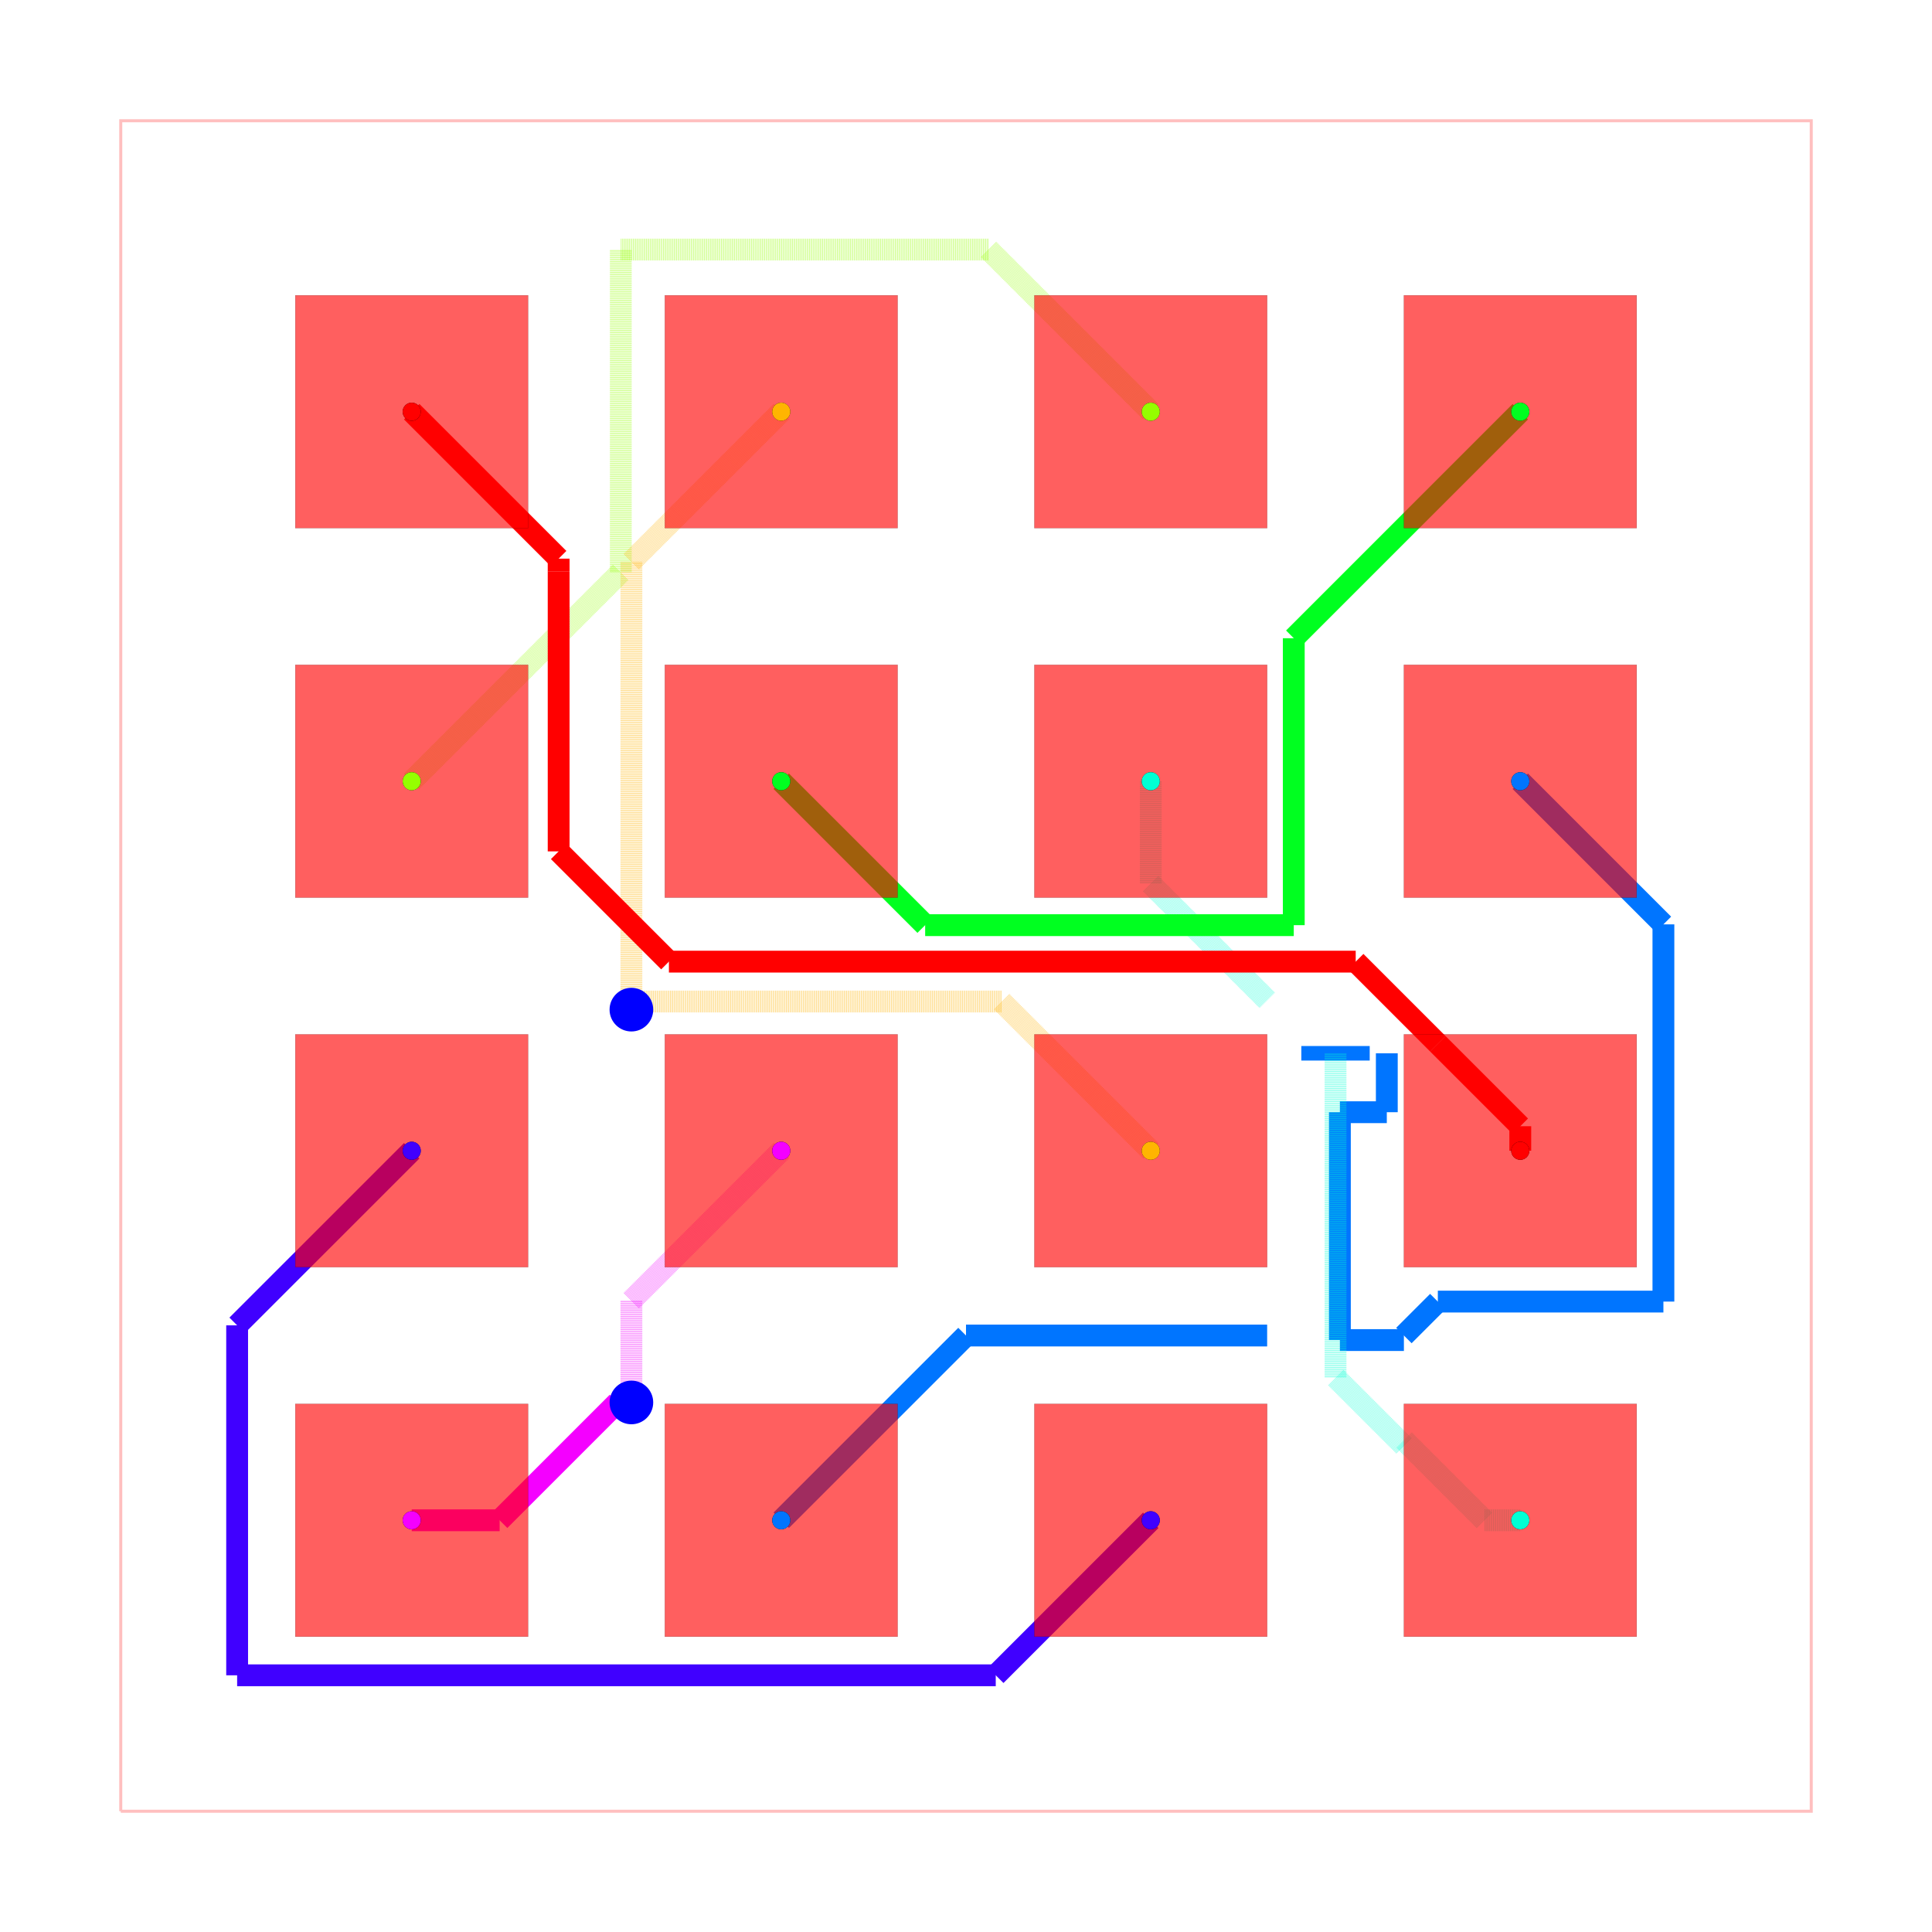
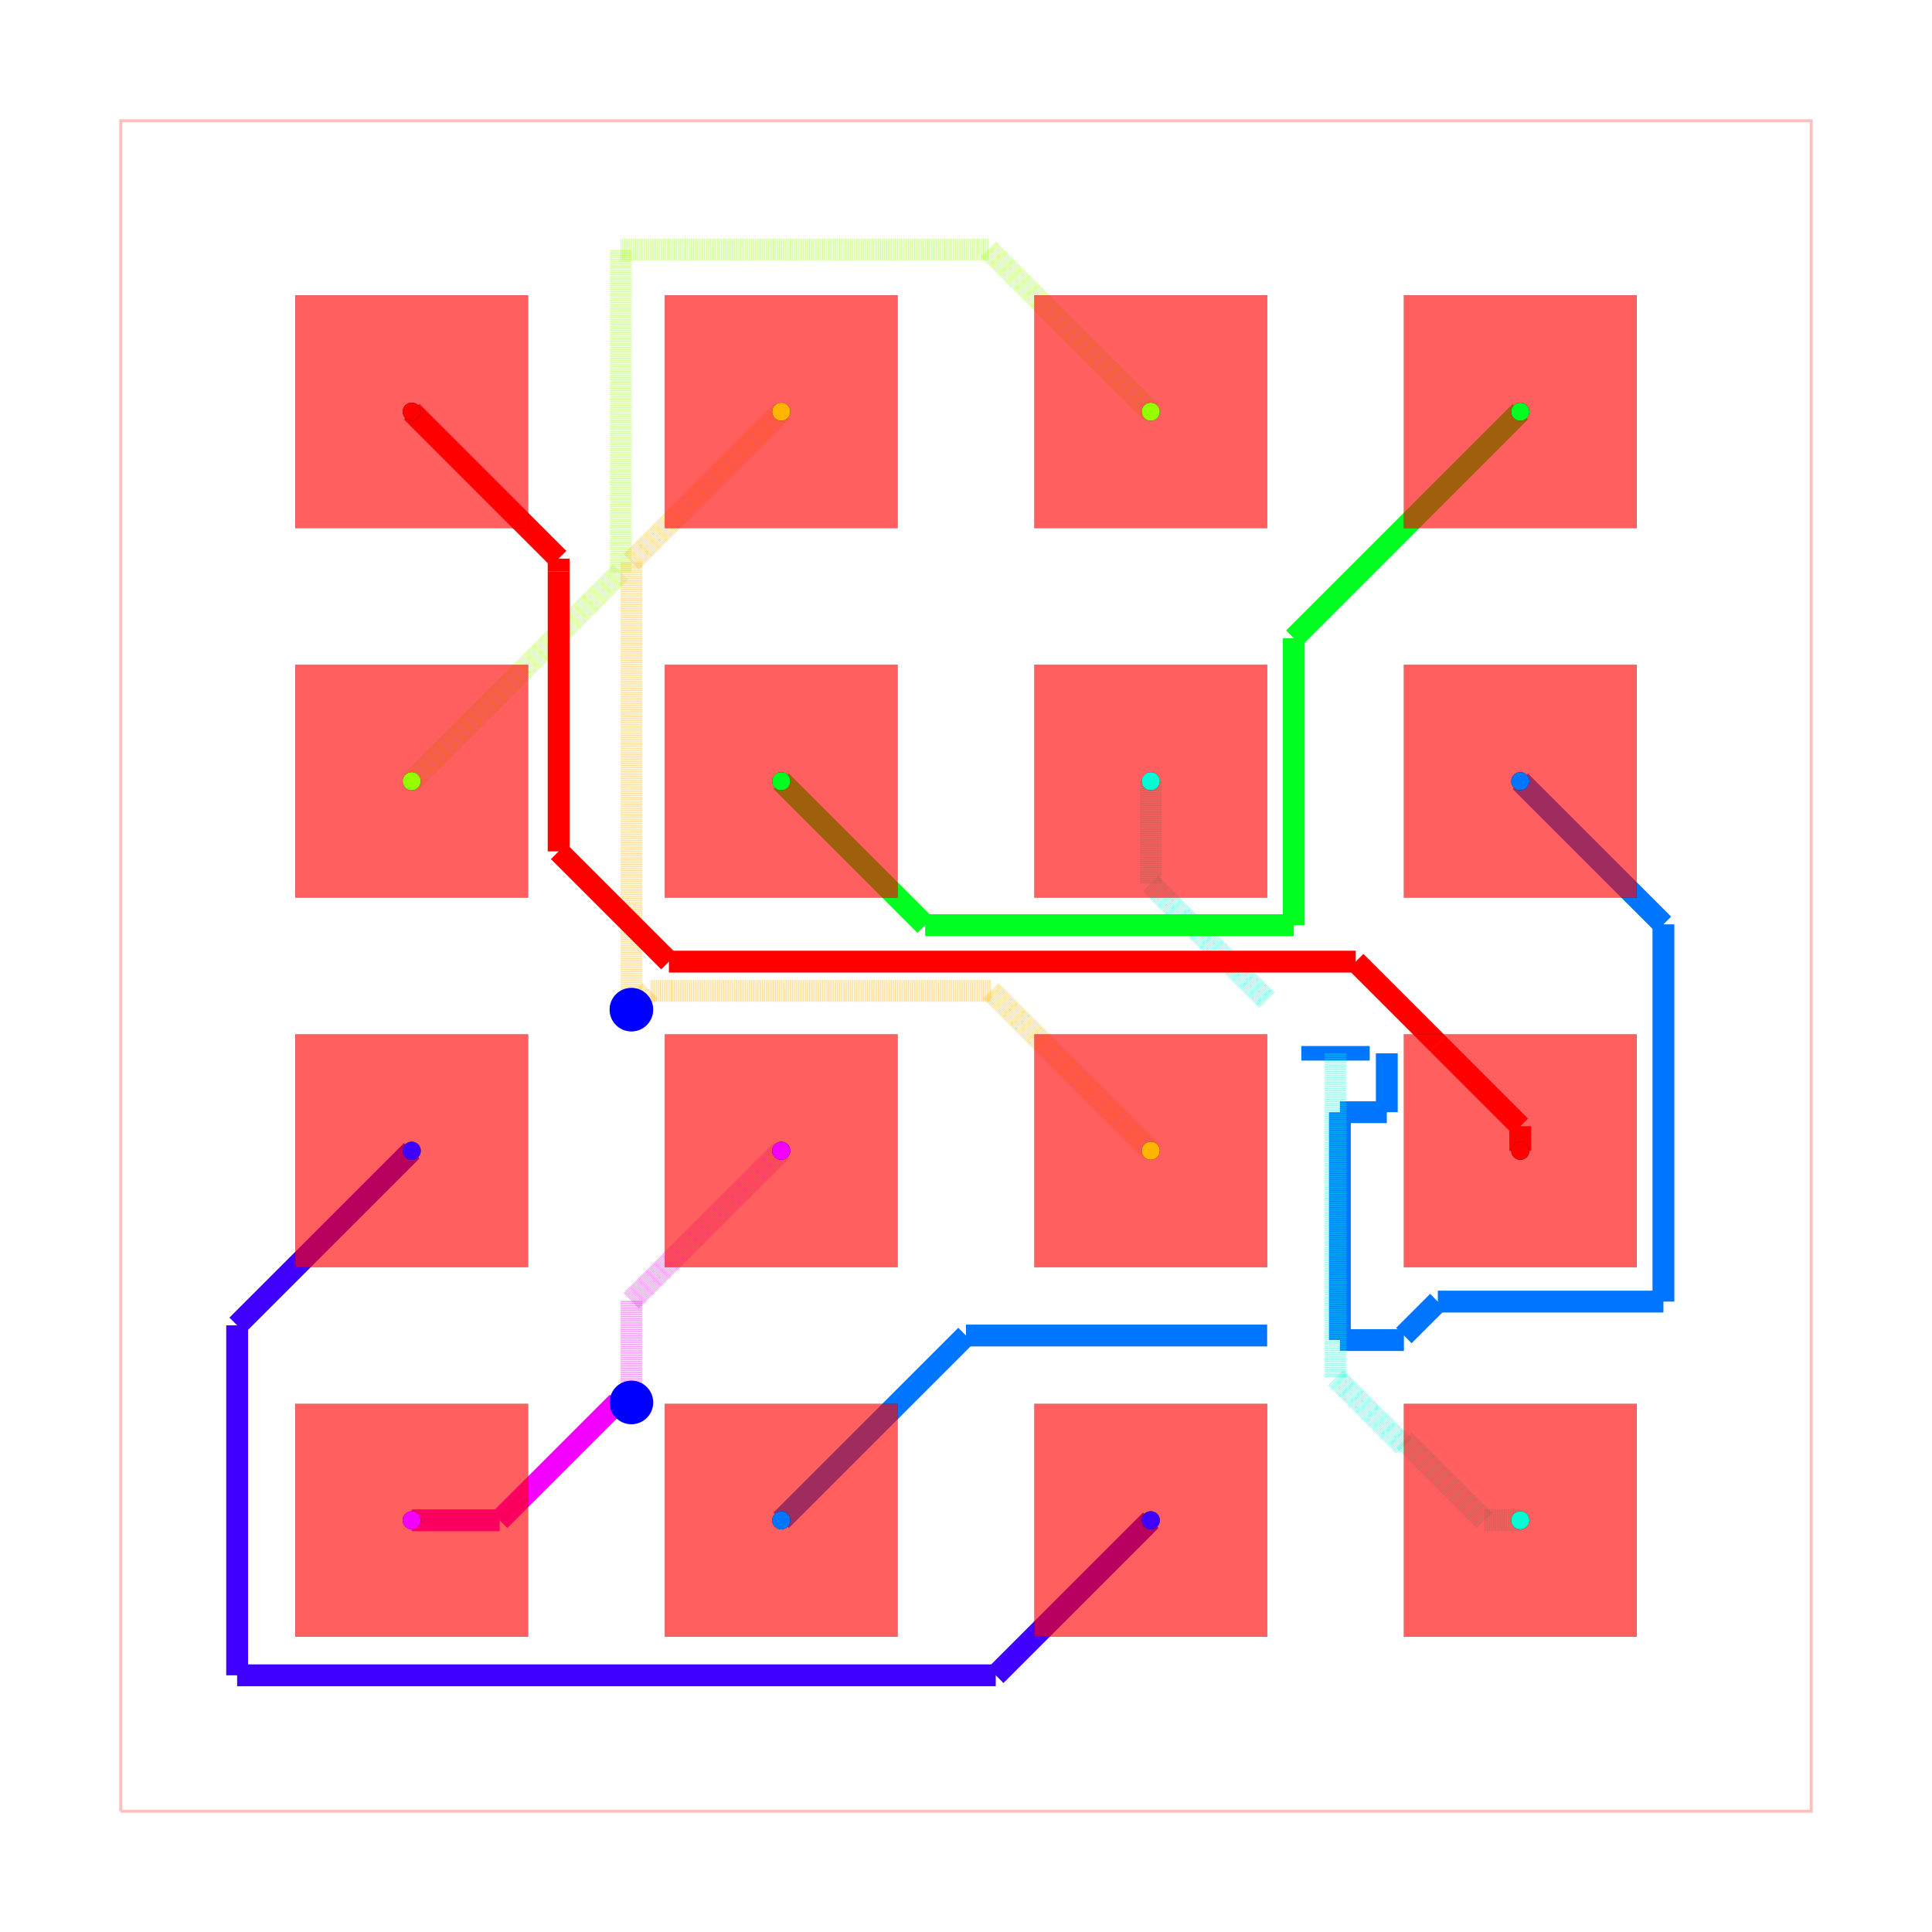
<svg xmlns="http://www.w3.org/2000/svg" width="640" height="640" viewBox="0 0 640 640">
  <rect width="100%" height="100%" fill="white" />
  <g>
    <polyline data-points="-5.8100000000000005,-5.8100000000000005 5.8100000000000005,-5.8100000000000005 5.8100000000000005,5.8100000000000005 -5.8100000000000005,5.8100000000000005 -5.8100000000000005,-5.8100000000000005" data-type="line" data-label="" points="40,600 600,600 600,40 40,40 40,600" fill="none" stroke="rgba(255,0,0,0.25)" stroke-width="1px" />
  </g>
  <g>
    <polyline data-points="-3.81,-3.81 -3.2056911830672306,-3.81" data-type="line" data-label="" points="136.386,503.614 165.509,503.614" fill="none" stroke="hsl(297.5, 100%, 50%)" stroke-width="7.229" />
  </g>
  <g>
    <polyline data-points="-3.2056911830672306,-3.81 -2.3956911830672314,-3.000000000000001" data-type="line" data-label="" points="165.509,503.614 204.545,464.578" fill="none" stroke="hsl(297.5, 100%, 50%)" stroke-width="7.229" />
  </g>
  <g>
    <polyline data-points="-2.3956911830672314,-3.000000000000001 -2.3000000000000003,-3.000000000000001" data-type="line" data-label="" points="204.545,464.578 209.157,464.578" fill="none" stroke="hsl(297.5, 100%, 50%)" stroke-width="7.229" />
  </g>
  <g>
+     <polyline data-points="-2.3000000000000003,-3.000000000000001 -2.3000000000000003,-3.000000000000001" data-type="line" data-label="" points="209.157,464.578 209.157,464.578" fill="none" stroke="hsl(297.5, 100%, 50%)" stroke-width="7.229" />
+   </g>
+   <g>
    <polyline data-points="-2.3000000000000003,-3.000000000000001 -2.3000000000000003,-2.3000000000000003" data-type="line" data-label="" points="209.157,464.578 209.157,430.843" fill="none" stroke="rgba(242,0,255,0.5)" stroke-width="7.229" stroke-dasharray="0.2 0.2" />
  </g>
  <g>
    <polyline data-points="-2.3000000000000003,-2.3000000000000003 -1.27,-1.27" data-type="line" data-label="" points="209.157,430.843 258.795,381.205" fill="none" stroke="rgba(242,0,255,0.5)" stroke-width="7.229" stroke-dasharray="0.2 0.2" />
  </g>
  <g>
    <polyline data-points="1.27,-3.81 0.20449749721303156,-4.8755025027869685" data-type="line" data-label="" points="381.205,503.614 329.855,554.964" fill="none" stroke="hsl(255, 100%, 50%)" stroke-width="7.229" />
  </g>
  <g>
    <polyline data-points="0.20449749721303156,-4.8755025027869685 -5.01,-4.8755025027869685" data-type="line" data-label="" points="329.855,554.964 78.554,554.964" fill="none" stroke="hsl(255, 100%, 50%)" stroke-width="7.229" />
  </g>
  <g>
    <polyline data-points="-5.01,-4.8755025027869685 -5.01,-2.4699999999999998" data-type="line" data-label="" points="78.554,554.964 78.554,439.036" fill="none" stroke="hsl(255, 100%, 50%)" stroke-width="7.229" />
  </g>
  <g>
    <polyline data-points="-5.01,-2.4699999999999998 -3.81,-1.27" data-type="line" data-label="" points="78.554,439.036 136.386,381.205" fill="none" stroke="hsl(255, 100%, 50%)" stroke-width="7.229" />
  </g>
  <g>
    <polyline data-points="2.775,-0.6 2.305,-0.6" data-type="line" data-label="" points="453.735,348.916 431.084,348.916" fill="none" stroke="hsl(212.5, 100%, 50%)" stroke-width="4.819" />
  </g>
  <g>
    <polyline data-points="2.305,-0.6 2.305,-0.6" data-type="line" data-label="" points="431.084,348.916 431.084,348.916" fill="none" stroke="hsl(212.5, 100%, 50%)" stroke-width="4.819" />
  </g>
  <g>
    <polyline data-points="3.0100000000000002,-2.57125 2.57,-2.57125" data-type="line" data-label="" points="465.06,443.916 443.855,443.916" fill="none" stroke="hsl(212.5, 100%, 50%)" stroke-width="7.229" />
  </g>
  <g>
    <polyline data-points="2.57,-2.57125 2.57,-1.005" data-type="line" data-label="" points="443.855,443.916 443.855,368.434" fill="none" stroke="hsl(212.5, 100%, 50%)" stroke-width="7.229" />
  </g>
  <g>
    <polyline data-points="2.57,-1.005 2.8925,-1.005" data-type="line" data-label="" points="443.855,368.434 459.398,368.434" fill="none" stroke="hsl(212.5, 100%, 50%)" stroke-width="7.229" />
  </g>
  <g>
    <polyline data-points="2.8925,-1.005 2.8925,-0.6000000000000002" data-type="line" data-label="" points="459.398,368.434 459.398,348.916" fill="none" stroke="hsl(212.5, 100%, 50%)" stroke-width="7.229" />
  </g>
  <g>
    <polyline data-points="3.81,1.27 4.793808095952022,0.28619190404797834" data-type="line" data-label="" points="503.614,258.795 551.027,306.208" fill="none" stroke="hsl(212.5, 100%, 50%)" stroke-width="7.229" />
  </g>
  <g>
    <polyline data-points="4.793808095952022,0.28619190404797834 4.793808095952022,-2.3067417719318812" data-type="line" data-label="" points="551.027,306.208 551.027,431.168" fill="none" stroke="hsl(212.5, 100%, 50%)" stroke-width="7.229" />
  </g>
  <g>
    <polyline data-points="4.793808095952022,-2.3067417719318812 3.2432582280681186,-2.3067417719318812" data-type="line" data-label="" points="551.027,431.168 476.302,431.168" fill="none" stroke="hsl(212.5, 100%, 50%)" stroke-width="7.229" />
  </g>
  <g>
    <polyline data-points="3.2432582280681186,-2.3067417719318812 3.01,-2.54" data-type="line" data-label="" points="476.302,431.168 465.06,442.41" fill="none" stroke="hsl(212.5, 100%, 50%)" stroke-width="7.229" />
  </g>
  <g>
    <polyline data-points="-1.27,-3.81 0,-2.54" data-type="line" data-label="" points="258.795,503.614 320,442.41" fill="none" stroke="hsl(212.5, 100%, 50%)" stroke-width="7.229" />
  </g>
  <g>
    <polyline data-points="0,-2.54 2.07,-2.54" data-type="line" data-label="" points="320,442.41 419.759,442.41" fill="none" stroke="hsl(212.5, 100%, 50%)" stroke-width="7.229" />
  </g>
  <g>
    <polyline data-points="3.0100000000000002,-3.2975000000000003 2.5400000000000005,-2.8275000000000006" data-type="line" data-label="" points="465.06,478.916 442.41,456.265" fill="none" stroke="rgba(0,255,213,0.5)" stroke-width="7.229" stroke-dasharray="0.2 0.2" />
  </g>
  <g>
    <polyline data-points="2.5400000000000005,-2.8275000000000006 2.5400000000000005,-0.6000000000000002" data-type="line" data-label="" points="442.41,456.265 442.41,348.916" fill="none" stroke="rgba(0,255,213,0.5)" stroke-width="7.229" stroke-dasharray="0.2 0.2" />
  </g>
  <g>
    <polyline data-points="1.27,1.27 1.27,0.5650000000000002" data-type="line" data-label="" points="381.205,258.795 381.205,292.771" fill="none" stroke="rgba(0,255,213,0.5)" stroke-width="7.229" stroke-dasharray="0.2 0.2" />
  </g>
  <g>
    <polyline data-points="1.27,0.5650000000000002 2.0700000000000003,-0.23500000000000007" data-type="line" data-label="" points="381.205,292.771 419.759,331.325" fill="none" stroke="rgba(0,255,213,0.5)" stroke-width="7.229" stroke-dasharray="0.2 0.2" />
  </g>
  <g>
    <polyline data-points="3.81,-3.81 3.5624999999999996,-3.81" data-type="line" data-label="" points="503.614,503.614 491.687,503.614" fill="none" stroke="rgba(0,255,213,0.5)" stroke-width="7.229" stroke-dasharray="0.2 0.2" />
  </g>
  <g>
    <polyline data-points="3.5624999999999996,-3.81 3.01,-3.2575000000000003" data-type="line" data-label="" points="491.687,503.614 465.06,476.988" fill="none" stroke="rgba(0,255,213,0.5)" stroke-width="7.229" stroke-dasharray="0.2 0.2" />
  </g>
  <g>
    <polyline data-points="-1.27,1.27 -0.28069610614766827,0.28069610614766827" data-type="line" data-label="" points="258.795,258.795 306.472,306.472" fill="none" stroke="hsl(127.5, 100%, 50%)" stroke-width="7.229" />
  </g>
  <g>
    <polyline data-points="-0.28069610614766827,0.28069610614766827 2.253026517273913,0.28069610614766827" data-type="line" data-label="" points="306.472,306.472 428.58,306.472" fill="none" stroke="hsl(127.5, 100%, 50%)" stroke-width="7.229" />
  </g>
  <g>
    <polyline data-points="2.253026517273913,0.28069610614766827 2.253026517273913,2.253026517273913" data-type="line" data-label="" points="428.58,306.472 428.58,211.42" fill="none" stroke="hsl(127.5, 100%, 50%)" stroke-width="7.229" />
  </g>
  <g>
    <polyline data-points="2.253026517273913,2.253026517273913 3.81,3.81" data-type="line" data-label="" points="428.58,211.42 503.614,136.386" fill="none" stroke="hsl(127.5, 100%, 50%)" stroke-width="7.229" />
  </g>
  <g>
    <polyline data-points="-3.81,1.27 -2.3728056121497207,2.7071943878502793" data-type="line" data-label="" points="136.386,258.795 205.648,189.533" fill="none" stroke="rgba(149,255,0,0.5)" stroke-width="7.229" stroke-dasharray="0.2 0.2" />
  </g>
  <g>
    <polyline data-points="-2.3728056121497207,2.7071943878502793 -2.3728056121497207,4.924594709888527" data-type="line" data-label="" points="205.648,189.533 205.648,82.67" fill="none" stroke="rgba(149,255,0,0.5)" stroke-width="7.229" stroke-dasharray="0.2 0.2" />
  </g>
  <g>
    <polyline data-points="-2.3728056121497207,4.924594709888527 0.15540529011147264,4.924594709888527" data-type="line" data-label="" points="205.648,82.67 327.489,82.67" fill="none" stroke="rgba(149,255,0,0.5)" stroke-width="7.229" stroke-dasharray="0.2 0.2" />
  </g>
  <g>
    <polyline data-points="0.15540529011147264,4.924594709888527 1.27,3.81" data-type="line" data-label="" points="327.489,82.67 381.205,136.386" fill="none" stroke="rgba(149,255,0,0.5)" stroke-width="7.229" stroke-dasharray="0.2 0.2" />
  </g>
  <g>
-     <polyline data-points="1.27,-1.27 0.2441409063733444,-0.2441409063733444" data-type="line" data-label="" points="381.205,381.205 331.766,331.766" fill="none" stroke="rgba(255,179,0,0.5)" stroke-width="7.229" stroke-dasharray="0.2 0.2" />
-   </g>
-   <g>
-     <polyline data-points="0.2441409063733444,-0.2441409063733444 -2.2441409063733446,-0.24414090637334435" data-type="line" data-label="" points="331.766,331.766 211.849,331.766" fill="none" stroke="rgba(255,179,0,0.5)" stroke-width="7.229" stroke-dasharray="0.2 0.2" />
-   </g>
-   <g>
-     <polyline data-points="-2.2441409063733446,-0.24414090637334435 -2.3000000000000003,-0.3000000000000001" data-type="line" data-label="" points="211.849,331.766 209.157,334.458" fill="none" stroke="rgba(255,179,0,0.5)" stroke-width="7.229" stroke-dasharray="0.2 0.2" />
+     <polyline data-points="1.27,-1.27 0.17084436520946156,-0.17084436520946156" data-type="line" data-label="" points="381.205,381.205 328.233,328.233" fill="none" stroke="rgba(255,179,0,0.5)" stroke-width="7.229" stroke-dasharray="0.2 0.2" />
+   </g>
+   <g>
+     <polyline data-points="0.17084436520946156,-0.17084436520946156 -2.0246210732631584,-0.1708443652094615" data-type="line" data-label="" points="328.233,328.233 222.428,328.233" fill="none" stroke="rgba(255,179,0,0.5)" stroke-width="7.229" stroke-dasharray="0.2 0.2" />
+   </g>
+   <g>
+     <polyline data-points="-2.0246210732631584,-0.1708443652094615 -2.1708443652094616,-0.1708443652094615" data-type="line" data-label="" points="222.428,328.233 215.381,328.233" fill="none" stroke="rgba(255,179,0,0.5)" stroke-width="7.229" stroke-dasharray="0.2 0.2" />
+   </g>
+   <g>
+     <polyline data-points="-2.1708443652094616,-0.1708443652094615 -2.3000000000000003,-0.3000000000000001" data-type="line" data-label="" points="215.381,328.233 209.157,334.458" fill="none" stroke="rgba(255,179,0,0.5)" stroke-width="7.229" stroke-dasharray="0.2 0.2" />
  </g>
  <g>
    <polyline data-points="-2.3000000000000003,-0.3000000000000001 -2.3000000000000003,2.78" data-type="line" data-label="" points="209.157,334.458 209.157,186.024" fill="none" stroke="rgba(255,179,0,0.5)" stroke-width="7.229" stroke-dasharray="0.2 0.2" />
  </g>
  <g>
    <polyline data-points="-2.3000000000000003,2.78 -1.27,3.81" data-type="line" data-label="" points="209.157,186.024 258.795,136.386" fill="none" stroke="rgba(255,179,0,0.5)" stroke-width="7.229" stroke-dasharray="0.2 0.2" />
  </g>
  <g>
    <polyline data-points="3.81,-1.27 3.81,-1.1013176907401718" data-type="line" data-label="" points="503.614,381.205 503.614,373.076" fill="none" stroke="hsl(0, 100%, 50%)" stroke-width="7.229" />
  </g>
  <g>
    <polyline data-points="3.81,-1.1013176907401718 3.243682309259828,-0.5349999999999999" data-type="line" data-label="" points="503.614,373.076 476.322,345.783" fill="none" stroke="hsl(0, 100%, 50%)" stroke-width="7.229" />
  </g>
  <g>
    <polyline data-points="3.243682309259828,-0.5349999999999999 2.678736200516479,0.02994610874334913" data-type="line" data-label="" points="476.322,345.783 449.096,318.557" fill="none" stroke="hsl(0, 100%, 50%)" stroke-width="7.229" />
  </g>
  <g>
    <polyline data-points="2.678736200516479,0.02994610874334913 -2.042087502817951,0.02994610874334913" data-type="line" data-label="" points="449.096,318.557 221.586,318.557" fill="none" stroke="hsl(0, 100%, 50%)" stroke-width="7.229" />
  </g>
  <g>
    <polyline data-points="-2.042087502817951,0.02994610874334913 -2.8,0.7878586059253981" data-type="line" data-label="" points="221.586,318.557 185.06,282.031" fill="none" stroke="hsl(0, 100%, 50%)" stroke-width="7.229" />
  </g>
  <g>
    <polyline data-points="-2.8,0.7878586059253981 -2.8,2.713216895014161" data-type="line" data-label="" points="185.06,282.031 185.06,189.243" fill="none" stroke="hsl(0, 100%, 50%)" stroke-width="7.229" />
  </g>
  <g>
    <polyline data-points="-2.8,2.713216895014161 -2.8,2.8" data-type="line" data-label="" points="185.06,189.243 185.06,185.06" fill="none" stroke="hsl(0, 100%, 50%)" stroke-width="7.229" />
  </g>
  <g>
    <polyline data-points="-2.8,2.8 -3.81,3.81" data-type="line" data-label="" points="185.06,185.06 136.386,136.386" fill="none" stroke="hsl(0, 100%, 50%)" stroke-width="7.229" />
  </g>
  <g>
    <rect data-type="rect" data-label="top, inner1, inner2, bottom" data-x="-3.81" data-y="3.81" x="97.831" y="97.831" width="77.108" height="77.108" fill="rgba(255,0,0,0.25)" stroke="black" stroke-width="0.021" />
  </g>
  <g>
    <rect data-type="rect" data-label="top, inner1, inner2, bottom" data-x="-1.27" data-y="3.81" x="220.241" y="97.831" width="77.108" height="77.108" fill="rgba(255,0,0,0.25)" stroke="black" stroke-width="0.021" />
  </g>
  <g>
    <rect data-type="rect" data-label="top, inner1, inner2, bottom" data-x="1.27" data-y="3.81" x="342.651" y="97.831" width="77.108" height="77.108" fill="rgba(255,0,0,0.25)" stroke="black" stroke-width="0.021" />
  </g>
  <g>
    <rect data-type="rect" data-label="top, inner1, inner2, bottom" data-x="3.81" data-y="3.81" x="465.06" y="97.831" width="77.108" height="77.108" fill="rgba(255,0,0,0.25)" stroke="black" stroke-width="0.021" />
  </g>
  <g>
    <rect data-type="rect" data-label="top, inner1, inner2, bottom" data-x="-3.81" data-y="1.27" x="97.831" y="220.241" width="77.108" height="77.108" fill="rgba(255,0,0,0.25)" stroke="black" stroke-width="0.021" />
  </g>
  <g>
    <rect data-type="rect" data-label="top, inner1, inner2, bottom" data-x="-1.27" data-y="1.27" x="220.241" y="220.241" width="77.108" height="77.108" fill="rgba(255,0,0,0.25)" stroke="black" stroke-width="0.021" />
  </g>
  <g>
    <rect data-type="rect" data-label="top, inner1, inner2, bottom" data-x="1.27" data-y="1.27" x="342.651" y="220.241" width="77.108" height="77.108" fill="rgba(255,0,0,0.25)" stroke="black" stroke-width="0.021" />
  </g>
  <g>
    <rect data-type="rect" data-label="top, inner1, inner2, bottom" data-x="3.81" data-y="1.27" x="465.06" y="220.241" width="77.108" height="77.108" fill="rgba(255,0,0,0.25)" stroke="black" stroke-width="0.021" />
  </g>
  <g>
    <rect data-type="rect" data-label="top, inner1, inner2, bottom" data-x="-3.81" data-y="-1.27" x="97.831" y="342.651" width="77.108" height="77.108" fill="rgba(255,0,0,0.25)" stroke="black" stroke-width="0.021" />
  </g>
  <g>
    <rect data-type="rect" data-label="top, inner1, inner2, bottom" data-x="-1.27" data-y="-1.27" x="220.241" y="342.651" width="77.108" height="77.108" fill="rgba(255,0,0,0.25)" stroke="black" stroke-width="0.021" />
  </g>
  <g>
    <rect data-type="rect" data-label="top, inner1, inner2, bottom" data-x="1.27" data-y="-1.27" x="342.651" y="342.651" width="77.108" height="77.108" fill="rgba(255,0,0,0.25)" stroke="black" stroke-width="0.021" />
  </g>
  <g>
    <rect data-type="rect" data-label="top, inner1, inner2, bottom" data-x="3.81" data-y="-1.27" x="465.06" y="342.651" width="77.108" height="77.108" fill="rgba(255,0,0,0.25)" stroke="black" stroke-width="0.021" />
  </g>
  <g>
    <rect data-type="rect" data-label="top, inner1, inner2, bottom" data-x="-3.81" data-y="-3.81" x="97.831" y="465.06" width="77.108" height="77.108" fill="rgba(255,0,0,0.25)" stroke="black" stroke-width="0.021" />
  </g>
  <g>
    <rect data-type="rect" data-label="top, inner1, inner2, bottom" data-x="-1.27" data-y="-3.81" x="220.241" y="465.06" width="77.108" height="77.108" fill="rgba(255,0,0,0.25)" stroke="black" stroke-width="0.021" />
  </g>
  <g>
    <rect data-type="rect" data-label="top, inner1, inner2, bottom" data-x="1.27" data-y="-3.81" x="342.651" y="465.06" width="77.108" height="77.108" fill="rgba(255,0,0,0.25)" stroke="black" stroke-width="0.021" />
  </g>
  <g>
    <rect data-type="rect" data-label="top, inner1, inner2, bottom" data-x="3.81" data-y="-3.81" x="465.06" y="465.06" width="77.108" height="77.108" fill="rgba(255,0,0,0.25)" stroke="black" stroke-width="0.021" />
  </g>
  <g>
    <rect data-type="rect" data-label="" data-x="-3.81" data-y="3.81" x="97.831" y="97.831" width="77.108" height="77.108" fill="rgba(255,0,0,0.5)" stroke="black" stroke-width="0.021" />
  </g>
  <g>
    <rect data-type="rect" data-label="" data-x="-1.27" data-y="3.81" x="220.241" y="97.831" width="77.108" height="77.108" fill="rgba(255,0,0,0.5)" stroke="black" stroke-width="0.021" />
  </g>
  <g>
    <rect data-type="rect" data-label="" data-x="1.27" data-y="3.81" x="342.651" y="97.831" width="77.108" height="77.108" fill="rgba(255,0,0,0.5)" stroke="black" stroke-width="0.021" />
  </g>
  <g>
    <rect data-type="rect" data-label="" data-x="3.81" data-y="3.81" x="465.06" y="97.831" width="77.108" height="77.108" fill="rgba(255,0,0,0.5)" stroke="black" stroke-width="0.021" />
  </g>
  <g>
    <rect data-type="rect" data-label="" data-x="-3.81" data-y="1.27" x="97.831" y="220.241" width="77.108" height="77.108" fill="rgba(255,0,0,0.5)" stroke="black" stroke-width="0.021" />
  </g>
  <g>
    <rect data-type="rect" data-label="" data-x="-1.27" data-y="1.27" x="220.241" y="220.241" width="77.108" height="77.108" fill="rgba(255,0,0,0.5)" stroke="black" stroke-width="0.021" />
  </g>
  <g>
    <rect data-type="rect" data-label="" data-x="1.27" data-y="1.27" x="342.651" y="220.241" width="77.108" height="77.108" fill="rgba(255,0,0,0.5)" stroke="black" stroke-width="0.021" />
  </g>
  <g>
    <rect data-type="rect" data-label="" data-x="3.81" data-y="1.27" x="465.06" y="220.241" width="77.108" height="77.108" fill="rgba(255,0,0,0.5)" stroke="black" stroke-width="0.021" />
  </g>
  <g>
    <rect data-type="rect" data-label="" data-x="-3.81" data-y="-1.27" x="97.831" y="342.651" width="77.108" height="77.108" fill="rgba(255,0,0,0.5)" stroke="black" stroke-width="0.021" />
  </g>
  <g>
    <rect data-type="rect" data-label="" data-x="-1.27" data-y="-1.27" x="220.241" y="342.651" width="77.108" height="77.108" fill="rgba(255,0,0,0.5)" stroke="black" stroke-width="0.021" />
  </g>
  <g>
    <rect data-type="rect" data-label="" data-x="1.27" data-y="-1.27" x="342.651" y="342.651" width="77.108" height="77.108" fill="rgba(255,0,0,0.5)" stroke="black" stroke-width="0.021" />
  </g>
  <g>
    <rect data-type="rect" data-label="" data-x="3.81" data-y="-1.27" x="465.06" y="342.651" width="77.108" height="77.108" fill="rgba(255,0,0,0.5)" stroke="black" stroke-width="0.021" />
  </g>
  <g>
    <rect data-type="rect" data-label="" data-x="-3.81" data-y="-3.81" x="97.831" y="465.06" width="77.108" height="77.108" fill="rgba(255,0,0,0.5)" stroke="black" stroke-width="0.021" />
  </g>
  <g>
    <rect data-type="rect" data-label="" data-x="-1.27" data-y="-3.81" x="220.241" y="465.06" width="77.108" height="77.108" fill="rgba(255,0,0,0.5)" stroke="black" stroke-width="0.021" />
  </g>
  <g>
    <rect data-type="rect" data-label="" data-x="1.27" data-y="-3.81" x="342.651" y="465.06" width="77.108" height="77.108" fill="rgba(255,0,0,0.5)" stroke="black" stroke-width="0.021" />
  </g>
  <g>
    <rect data-type="rect" data-label="" data-x="3.81" data-y="-3.81" x="465.06" y="465.06" width="77.108" height="77.108" fill="rgba(255,0,0,0.5)" stroke="black" stroke-width="0.021" />
  </g>
  <circle data-type="circle" data-label="" data-x="-2.3000000000000003" data-y="-3.000000000000001" cx="209.157" cy="464.578" r="7.229" fill="blue" stroke="none" stroke-width="0.021" />
  <circle data-type="circle" data-label="" data-x="-2.3000000000000003" data-y="-0.3000000000000001" cx="209.157" cy="334.458" r="7.229" fill="blue" stroke="none" stroke-width="0.021" />
  <g>
    <circle data-type="point" data-label="source_net_0 pcb_port_0" data-x="-3.81" data-y="3.81" cx="136.386" cy="136.386" r="3" fill="black" />
  </g>
  <g>
    <circle data-type="point" data-label="source_net_0 pcb_port_11" data-x="3.81" data-y="-1.27" cx="503.614" cy="381.205" r="3" fill="black" />
  </g>
  <g>
    <circle data-type="point" data-label="source_net_1 pcb_port_1" data-x="-1.27" data-y="3.81" cx="258.795" cy="136.386" r="3" fill="black" />
  </g>
  <g>
    <circle data-type="point" data-label="source_net_1 pcb_port_10" data-x="1.27" data-y="-1.27" cx="381.205" cy="381.205" r="3" fill="black" />
  </g>
  <g>
    <circle data-type="point" data-label="source_net_2 pcb_port_2" data-x="1.27" data-y="3.81" cx="381.205" cy="136.386" r="3" fill="black" />
  </g>
  <g>
    <circle data-type="point" data-label="source_net_2 pcb_port_4" data-x="-3.81" data-y="1.27" cx="136.386" cy="258.795" r="3" fill="black" />
  </g>
  <g>
    <circle data-type="point" data-label="source_net_3 pcb_port_3" data-x="3.81" data-y="3.81" cx="503.614" cy="136.386" r="3" fill="black" />
  </g>
  <g>
    <circle data-type="point" data-label="source_net_3 pcb_port_5" data-x="-1.27" data-y="1.27" cx="258.795" cy="258.795" r="3" fill="black" />
  </g>
  <g>
    <circle data-type="point" data-label="source_net_4 pcb_port_6" data-x="1.27" data-y="1.27" cx="381.205" cy="258.795" r="3" fill="black" />
  </g>
  <g>
    <circle data-type="point" data-label="source_net_4 pcb_port_15" data-x="3.81" data-y="-3.81" cx="503.614" cy="503.614" r="3" fill="black" />
  </g>
  <g>
    <circle data-type="point" data-label="source_net_5 pcb_port_7" data-x="3.81" data-y="1.27" cx="503.614" cy="258.795" r="3" fill="black" />
  </g>
  <g>
    <circle data-type="point" data-label="source_net_5 pcb_port_13" data-x="-1.27" data-y="-3.81" cx="258.795" cy="503.614" r="3" fill="black" />
  </g>
  <g>
    <circle data-type="point" data-label="source_net_6 pcb_port_8" data-x="-3.81" data-y="-1.27" cx="136.386" cy="381.205" r="3" fill="black" />
  </g>
  <g>
    <circle data-type="point" data-label="source_net_6 pcb_port_14" data-x="1.27" data-y="-3.81" cx="381.205" cy="503.614" r="3" fill="black" />
  </g>
  <g>
    <circle data-type="point" data-label="source_net_7 pcb_port_9" data-x="-1.27" data-y="-1.27" cx="258.795" cy="381.205" r="3" fill="black" />
  </g>
  <g>
    <circle data-type="point" data-label="source_net_7 pcb_port_12" data-x="-3.81" data-y="-3.81" cx="136.386" cy="503.614" r="3" fill="black" />
  </g>
  <g>
    <circle data-type="point" data-label="source_net_0 source_net_0 top,inner1,inner2,bottom" data-x="-3.81" data-y="3.81" cx="136.386" cy="136.386" r="3" fill="hsl(0, 100%, 50%)" />
  </g>
  <g>
    <circle data-type="point" data-label="source_net_0 source_net_0 top,inner1,inner2,bottom" data-x="3.81" data-y="-1.27" cx="503.614" cy="381.205" r="3" fill="hsl(0, 100%, 50%)" />
  </g>
  <g>
    <circle data-type="point" data-label="source_net_1 source_net_1 top,inner1,inner2,bottom" data-x="-1.27" data-y="3.81" cx="258.795" cy="136.386" r="3" fill="hsl(42.5, 100%, 50%)" />
  </g>
  <g>
    <circle data-type="point" data-label="source_net_1 source_net_1 top,inner1,inner2,bottom" data-x="1.27" data-y="-1.27" cx="381.205" cy="381.205" r="3" fill="hsl(42.5, 100%, 50%)" />
  </g>
  <g>
    <circle data-type="point" data-label="source_net_2 source_net_2 top,inner1,inner2,bottom" data-x="1.27" data-y="3.81" cx="381.205" cy="136.386" r="3" fill="hsl(85, 100%, 50%)" />
  </g>
  <g>
    <circle data-type="point" data-label="source_net_2 source_net_2 top,inner1,inner2,bottom" data-x="-3.81" data-y="1.27" cx="136.386" cy="258.795" r="3" fill="hsl(85, 100%, 50%)" />
  </g>
  <g>
    <circle data-type="point" data-label="source_net_3 source_net_3 top,inner1,inner2,bottom" data-x="3.81" data-y="3.81" cx="503.614" cy="136.386" r="3" fill="hsl(127.5, 100%, 50%)" />
  </g>
  <g>
    <circle data-type="point" data-label="source_net_3 source_net_3 top,inner1,inner2,bottom" data-x="-1.27" data-y="1.27" cx="258.795" cy="258.795" r="3" fill="hsl(127.5, 100%, 50%)" />
  </g>
  <g>
    <circle data-type="point" data-label="source_net_4 source_net_4 top,inner1,inner2,bottom" data-x="1.27" data-y="1.27" cx="381.205" cy="258.795" r="3" fill="hsl(170, 100%, 50%)" />
  </g>
  <g>
    <circle data-type="point" data-label="source_net_4 source_net_4 top,inner1,inner2,bottom" data-x="3.81" data-y="-3.81" cx="503.614" cy="503.614" r="3" fill="hsl(170, 100%, 50%)" />
  </g>
  <g>
    <circle data-type="point" data-label="source_net_5 source_net_5 top,inner1,inner2,bottom" data-x="3.81" data-y="1.27" cx="503.614" cy="258.795" r="3" fill="hsl(212.5, 100%, 50%)" />
  </g>
  <g>
    <circle data-type="point" data-label="source_net_5 source_net_5 top,inner1,inner2,bottom" data-x="-1.27" data-y="-3.81" cx="258.795" cy="503.614" r="3" fill="hsl(212.5, 100%, 50%)" />
  </g>
  <g>
    <circle data-type="point" data-label="source_net_6 source_net_6 top,inner1,inner2,bottom" data-x="-3.81" data-y="-1.27" cx="136.386" cy="381.205" r="3" fill="hsl(255, 100%, 50%)" />
  </g>
  <g>
    <circle data-type="point" data-label="source_net_6 source_net_6 top,inner1,inner2,bottom" data-x="1.27" data-y="-3.81" cx="381.205" cy="503.614" r="3" fill="hsl(255, 100%, 50%)" />
  </g>
  <g>
    <circle data-type="point" data-label="source_net_7 source_net_7 top,inner1,inner2,bottom" data-x="-1.27" data-y="-1.27" cx="258.795" cy="381.205" r="3" fill="hsl(297.5, 100%, 50%)" />
  </g>
  <g>
    <circle data-type="point" data-label="source_net_7 source_net_7 top,inner1,inner2,bottom" data-x="-3.81" data-y="-3.81" cx="136.386" cy="503.614" r="3" fill="hsl(297.5, 100%, 50%)" />
  </g>
  <g id="crosshair" style="display: none">
    <line id="crosshair-h" y1="0" y2="640" stroke="#666" stroke-width="0.5" />
    <line id="crosshair-v" x1="0" x2="640" stroke="#666" stroke-width="0.5" />
    <text id="coordinates" font-family="monospace" font-size="12" fill="#666" />
  </g>
</svg>
